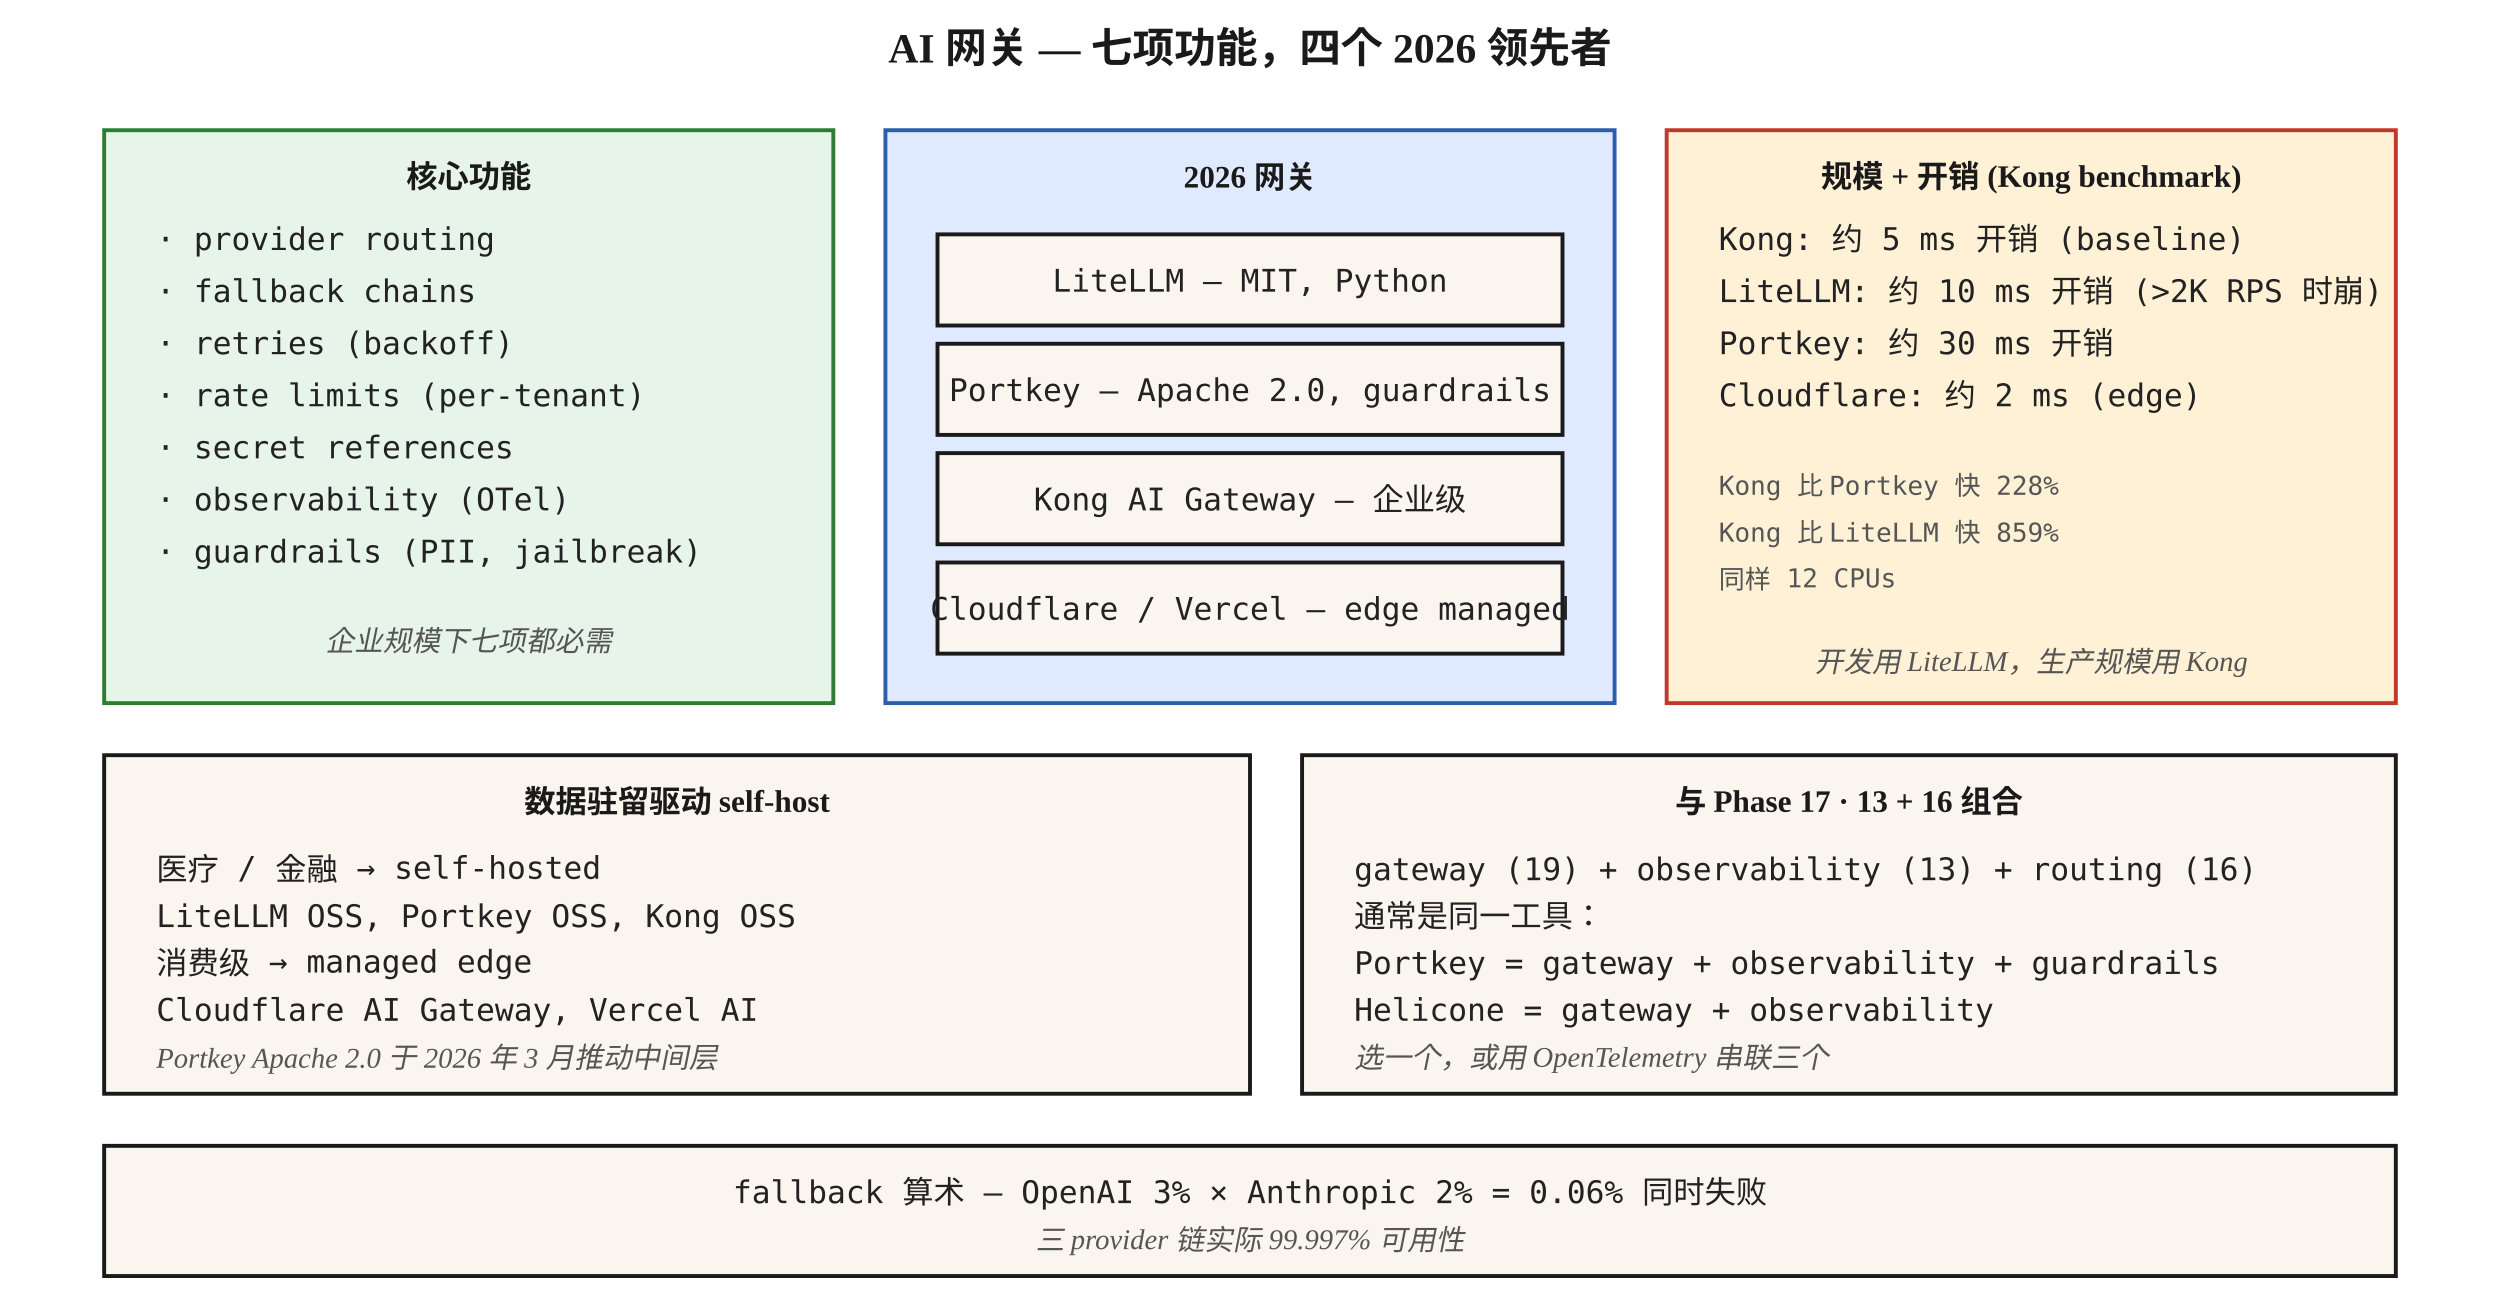
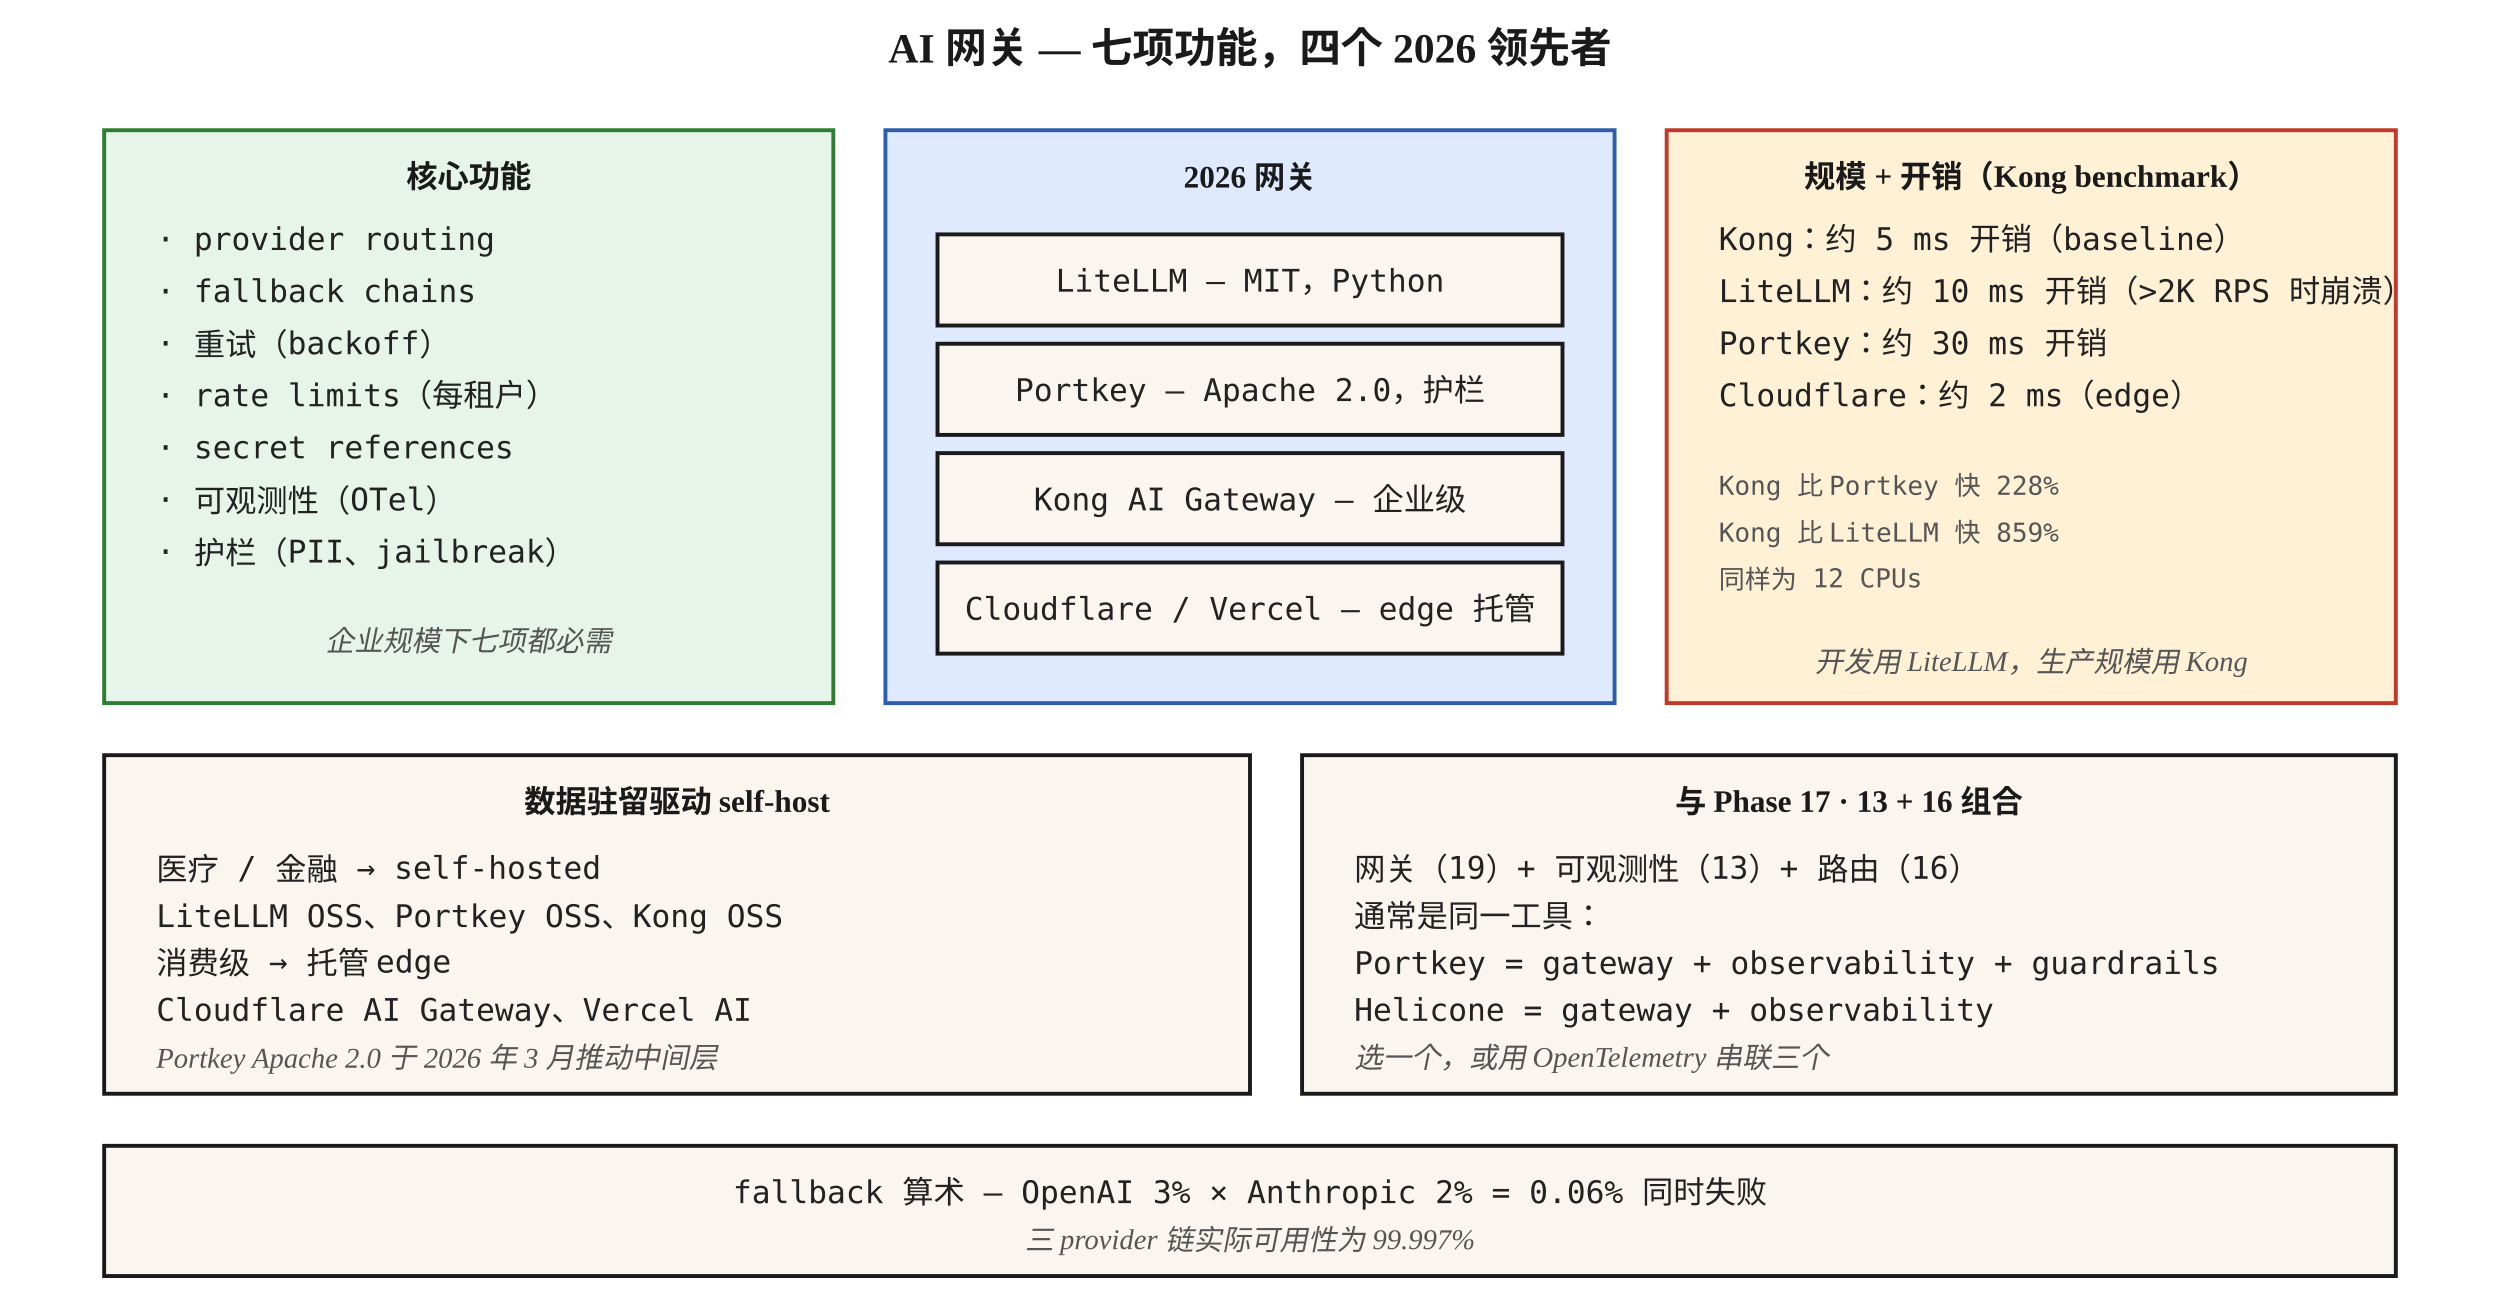
<svg xmlns="http://www.w3.org/2000/svg" viewBox="0 0 960 500" font-family="Georgia, 'Times New Roman', serif">
  <defs>
    <style>
      .box { fill: #faf6ef; stroke: #1a1a1a; stroke-width: 1.5; }
      .gw { fill: #dfe9ff; stroke: #2c5ea9; stroke-width: 1.5; }
      .feat { fill: #e6f4ea; stroke: #2e7d32; stroke-width: 1.5; }
      .scale { fill: #fff1d6; stroke: #c0392b; stroke-width: 1.5; }
      .title { font-size: 16px; font-weight: 700; fill: #1a1a1a; }
      .head { font-size: 12px; font-weight: 700; fill: #1a1a1a; }
      .step { font-size: 12px; font-family: 'Menlo', monospace; fill: #222; }
      .small { font-size: 10px; font-family: 'Menlo', monospace; fill: #555; }
      .caption { font-size: 11px; fill: #555; font-style: italic; }
    </style>
  </defs>
  <text x="480" y="24" text-anchor="middle" class="title">AI 网关 — 七项功能，四个 2026 领先者</text>
  <rect x="40" y="50" width="280" height="220" class="feat" />
  <text x="180" y="72" text-anchor="middle" class="head">核心功能</text>
  <text x="60" y="96" class="step">· provider routing</text>
  <text x="60" y="116" class="step">· fallback chains</text>
-   <text x="60" y="136" class="step">· retries (backoff)</text>
-   <text x="60" y="156" class="step">· rate limits (per-tenant)</text>
+   <text x="60" y="136" class="step">· 重试（backoff）</text>
+   <text x="60" y="156" class="step">· rate limits（每租户）</text>
  <text x="60" y="176" class="step">· secret references</text>
-   <text x="60" y="196" class="step">· observability (OTel)</text>
-   <text x="60" y="216" class="step">· guardrails (PII, jailbreak)</text>
+   <text x="60" y="196" class="step">· 可观测性（OTel）</text>
+   <text x="60" y="216" class="step">· 护栏（PII、jailbreak）</text>
  <text x="180" y="250" text-anchor="middle" class="caption">企业规模下七项都必需</text>
  <rect x="340" y="50" width="280" height="220" class="gw" />
  <text x="480" y="72" text-anchor="middle" class="head">2026 网关</text>
  <rect x="360" y="90" width="240" height="35" class="box" />
-   <text x="480" y="112" text-anchor="middle" class="step">LiteLLM — MIT, Python</text>
+   <text x="480" y="112" text-anchor="middle" class="step">LiteLLM — MIT，Python</text>
  <rect x="360" y="132" width="240" height="35" class="box" />
-   <text x="480" y="154" text-anchor="middle" class="step">Portkey — Apache 2.0, guardrails</text>
+   <text x="480" y="154" text-anchor="middle" class="step">Portkey — Apache 2.0，护栏</text>
  <rect x="360" y="174" width="240" height="35" class="box" />
  <text x="480" y="196" text-anchor="middle" class="step">Kong AI Gateway — 企业级</text>
  <rect x="360" y="216" width="240" height="35" class="box" />
-   <text x="480" y="238" text-anchor="middle" class="step">Cloudflare / Vercel — edge managed</text>
+   <text x="480" y="238" text-anchor="middle" class="step">Cloudflare / Vercel — edge 托管</text>
  <rect x="640" y="50" width="280" height="220" class="scale" />
-   <text x="780" y="72" text-anchor="middle" class="head">规模 + 开销 (Kong benchmark)</text>
-   <text x="660" y="96" class="step">Kong:      约 5 ms 开销  (baseline)</text>
-   <text x="660" y="116" class="step">LiteLLM:  约 10 ms 开销  (&gt;2K RPS 时崩)</text>
-   <text x="660" y="136" class="step">Portkey:  约 30 ms 开销</text>
-   <text x="660" y="156" class="step">Cloudflare: 约 2 ms  (edge)</text>
+   <text x="780" y="72" text-anchor="middle" class="head">规模 + 开销（Kong benchmark）</text>
+   <text x="660" y="96" class="step">Kong：约 5 ms 开销（baseline）</text>
+   <text x="660" y="116" class="step">LiteLLM：约 10 ms 开销（&gt;2K RPS 时崩溃）</text>
+   <text x="660" y="136" class="step">Portkey：约 30 ms 开销</text>
+   <text x="660" y="156" class="step">Cloudflare：约 2 ms（edge）</text>
  <text x="660" y="190" class="small">Kong 比 Portkey 快 228%</text>
  <text x="660" y="208" class="small">Kong 比 LiteLLM 快 859%</text>
-   <text x="660" y="226" class="small">同样 12 CPUs</text>
+   <text x="660" y="226" class="small">同样为 12 CPUs</text>
  <text x="780" y="258" text-anchor="middle" class="caption">开发用 LiteLLM，生产规模用 Kong</text>
  <rect x="40" y="290" width="440" height="130" class="box" />
  <text x="260" y="312" text-anchor="middle" class="head">数据驻留驱动 self-host</text>
  <text x="60" y="338" class="step">医疗 / 金融 → self-hosted</text>
-   <text x="60" y="356" class="step">LiteLLM OSS, Portkey OSS, Kong OSS</text>
-   <text x="60" y="374" class="step">消费级 → managed edge</text>
-   <text x="60" y="392" class="step">Cloudflare AI Gateway, Vercel AI</text>
+   <text x="60" y="356" class="step">LiteLLM OSS、Portkey OSS、Kong OSS</text>
+   <text x="60" y="374" class="step">消费级 → 托管 edge</text>
+   <text x="60" y="392" class="step">Cloudflare AI Gateway、Vercel AI</text>
  <text x="60" y="410" class="caption">Portkey Apache 2.0 于 2026 年 3 月推动中间层</text>
  <rect x="500" y="290" width="420" height="130" class="box" />
  <text x="710" y="312" text-anchor="middle" class="head">与 Phase 17 · 13 + 16 组合</text>
-   <text x="520" y="338" class="step">gateway (19) + observability (13) + routing (16)</text>
+   <text x="520" y="338" class="step">网关（19）+ 可观测性（13）+ 路由（16）</text>
  <text x="520" y="356" class="step">通常是同一工具：</text>
  <text x="520" y="374" class="step">Portkey = gateway + observability + guardrails</text>
  <text x="520" y="392" class="step">Helicone = gateway + observability</text>
  <text x="520" y="410" class="caption">选一个，或用 OpenTelemetry 串联三个</text>
  <rect x="40" y="440" width="880" height="50" class="box" />
  <text x="480" y="462" text-anchor="middle" class="step">fallback 算术 — OpenAI 3% × Anthropic 2% = 0.06% 同时失败</text>
-   <text x="480" y="480" text-anchor="middle" class="caption">三 provider 链实际 99.997% 可用性</text>
+   <text x="480" y="480" text-anchor="middle" class="caption">三 provider 链实际可用性为 99.997%</text>
</svg>
